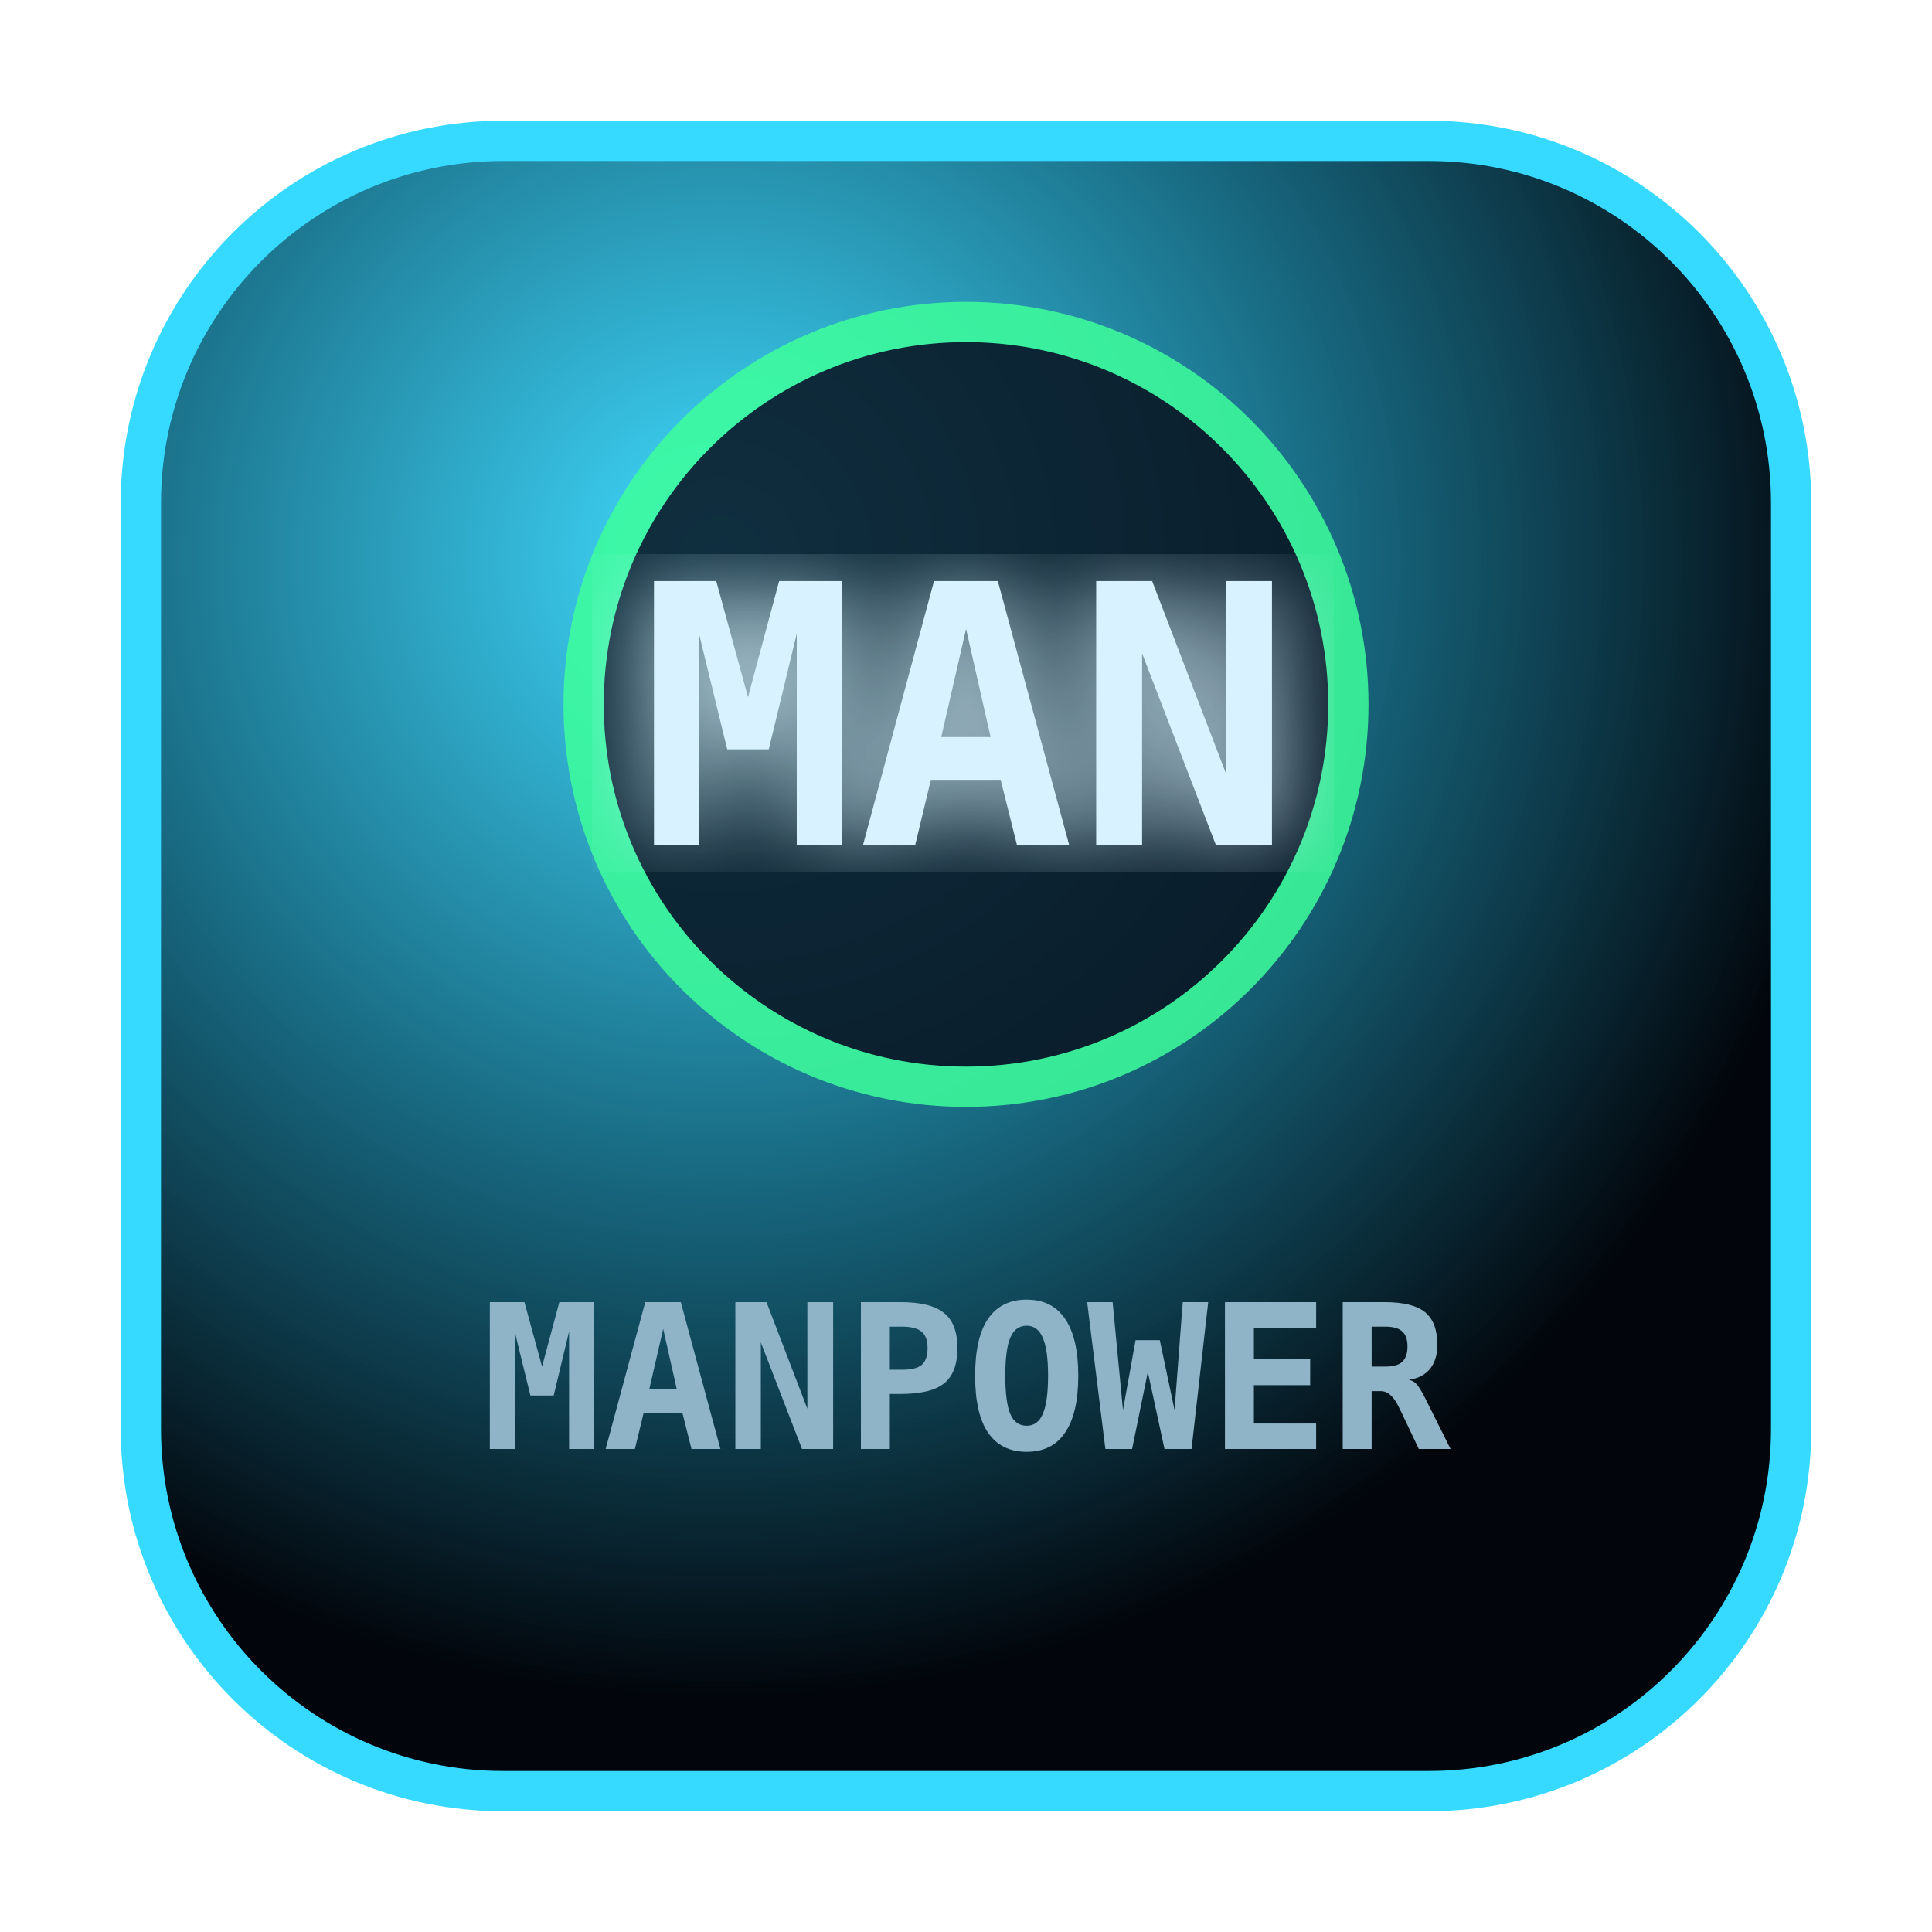
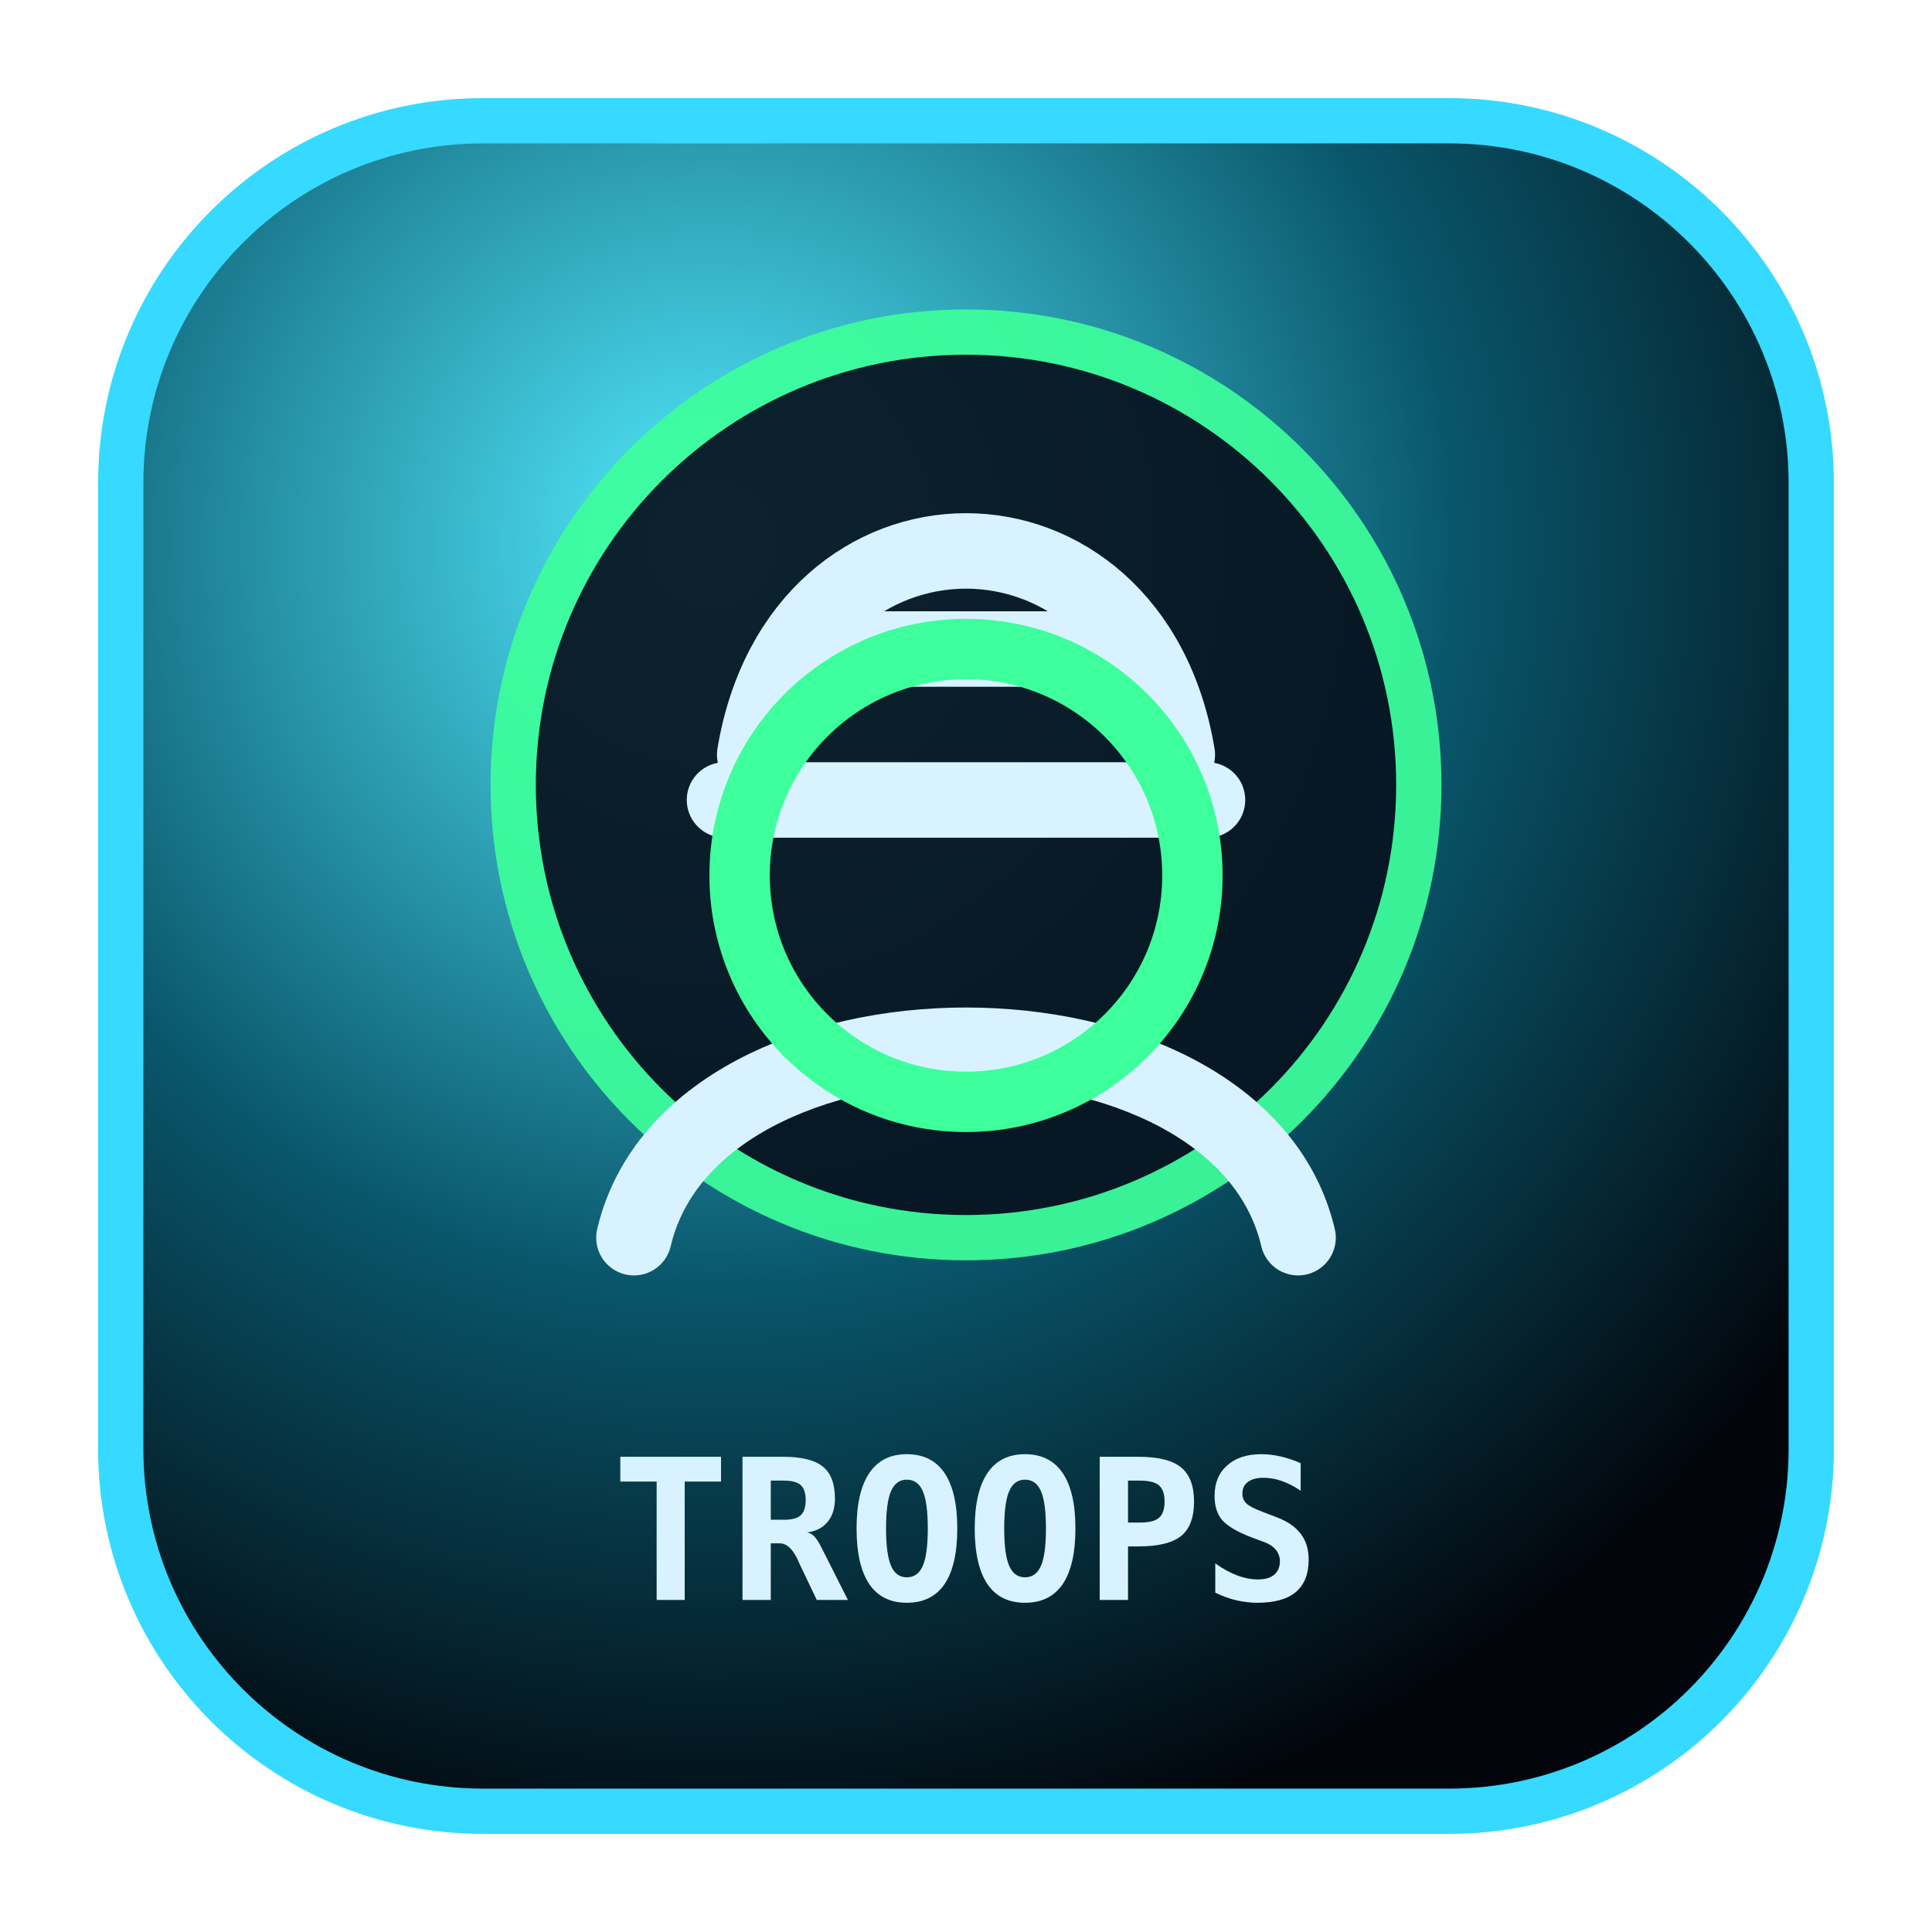
- <svg xmlns="http://www.w3.org/2000/svg" width="96" height="96" viewBox="0 0 96 96">
+ <svg xmlns="http://www.w3.org/2000/svg" width="128" height="128" viewBox="0 0 128 128">
  <defs>
-     <radialGradient id="g" cx="35%" cy="25%" r="70%">
-       <stop offset="0%" stop-color="#36d9ff" stop-opacity="0.95" />
-       <stop offset="55%" stop-color="#0b5f78" stop-opacity="0.95" />
+     <radialGradient id="bg" cx="35%" cy="25%" r="80%">
+       <stop offset="0%" stop-color="#53ecff" stop-opacity="1" />
+       <stop offset="55%" stop-color="#09566b" stop-opacity="1" />
      <stop offset="100%" stop-color="#02050b" stop-opacity="1" />
    </radialGradient>
    <filter id="glow">
-       <feGaussianBlur stdDeviation="2.5" result="blur" />
+       <feGaussianBlur stdDeviation="2.5" result="b" />
      <feMerge>
-         <feMergeNode in="blur" />
+         <feMergeNode in="b" />
        <feMergeNode in="SourceGraphic" />
      </feMerge>
    </filter>
  </defs>
-   <rect x="7" y="7" width="82" height="82" rx="18" fill="url(#g)" stroke="#36d9ff" stroke-width="2" />
-   <circle cx="48" cy="35" r="19" fill="#07111d" stroke="#3dff9b" stroke-width="2" opacity="0.85" />
-   <text x="48" y="42" text-anchor="middle" font-size="18" font-family="Consolas, monospace" font-weight="900" fill="#d8f3ff" filter="url(#glow)">MAN</text>
-   <text x="48" y="72" text-anchor="middle" font-size="10" font-family="Consolas, monospace" font-weight="800" fill="#8fb4c7">MANPOWER</text>
+   <rect x="8" y="8" width="112" height="112" rx="24" fill="url(#bg)" stroke="#36d9ff" stroke-width="3" />
+   <circle cx="64" cy="52" r="30" fill="#07111d" stroke="#3dff9b" stroke-width="3" opacity=".92" />
+   <path d="M42 82c4-17 40-17 44 0 M50 50c3-18 25-18 28 0 M48 53h32 M55 43h18" fill="none" stroke="#d8f3ff" stroke-width="5" stroke-linecap="round" />
+   <circle cx="64" cy="58" r="15" fill="none" stroke="#3dff9b" stroke-width="4" />
+   <text x="64" y="106" text-anchor="middle" font-size="13" font-family="Consolas, monospace" font-weight="900" fill="#d8f3ff">TROOPS</text>
</svg>
